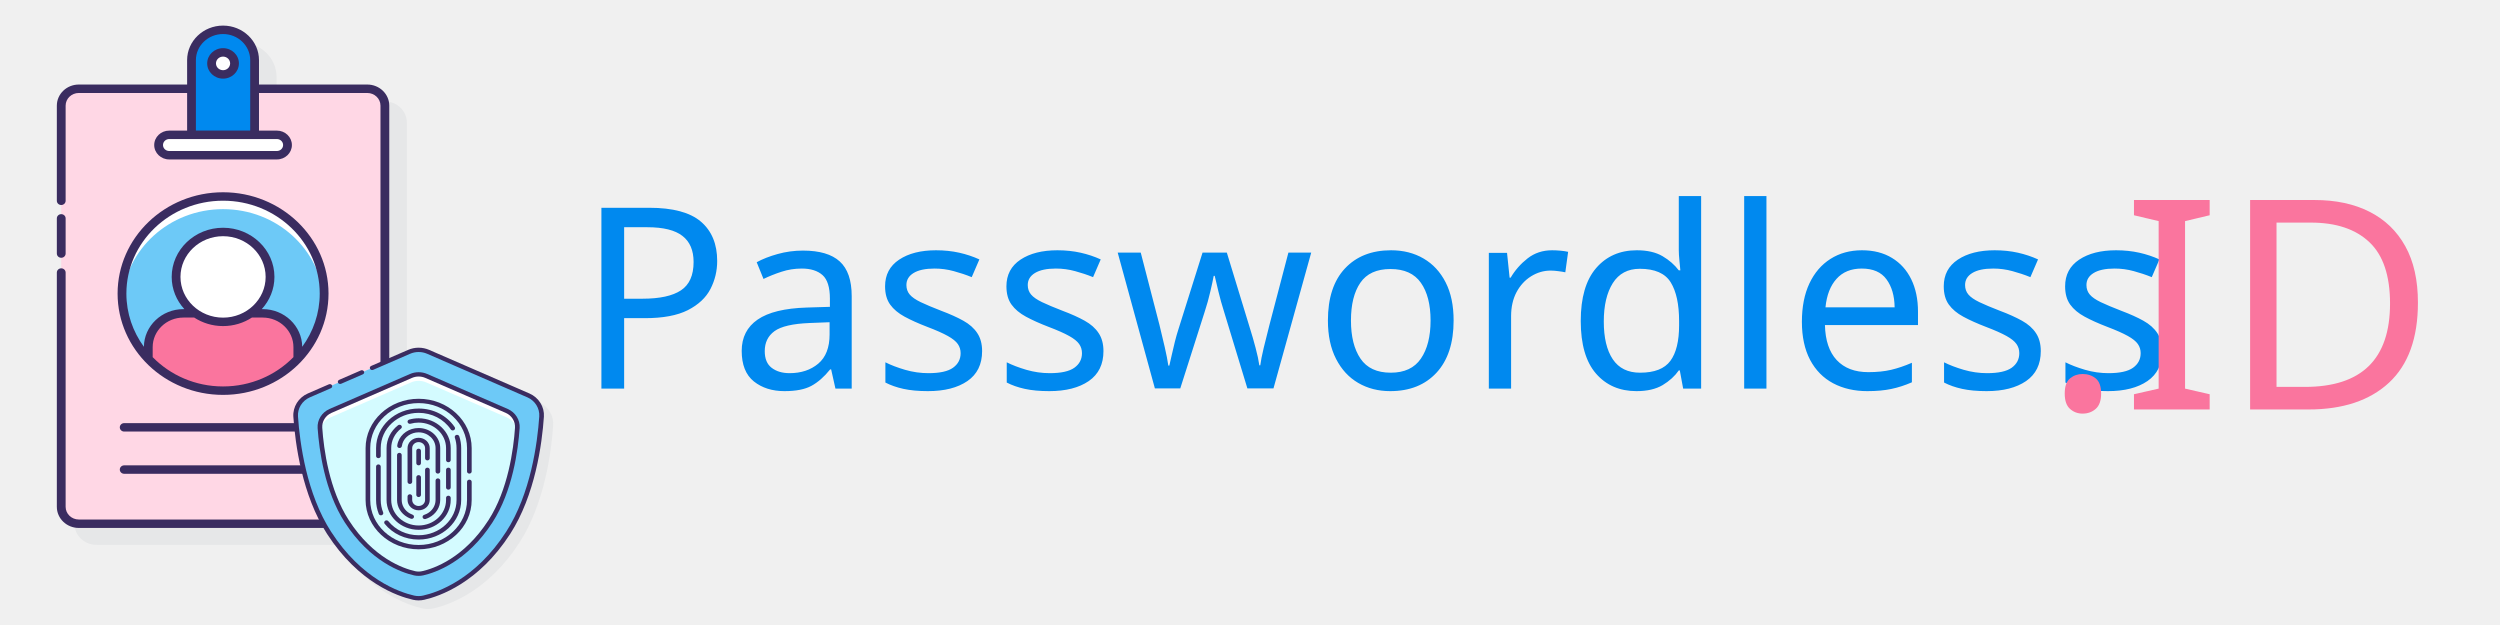
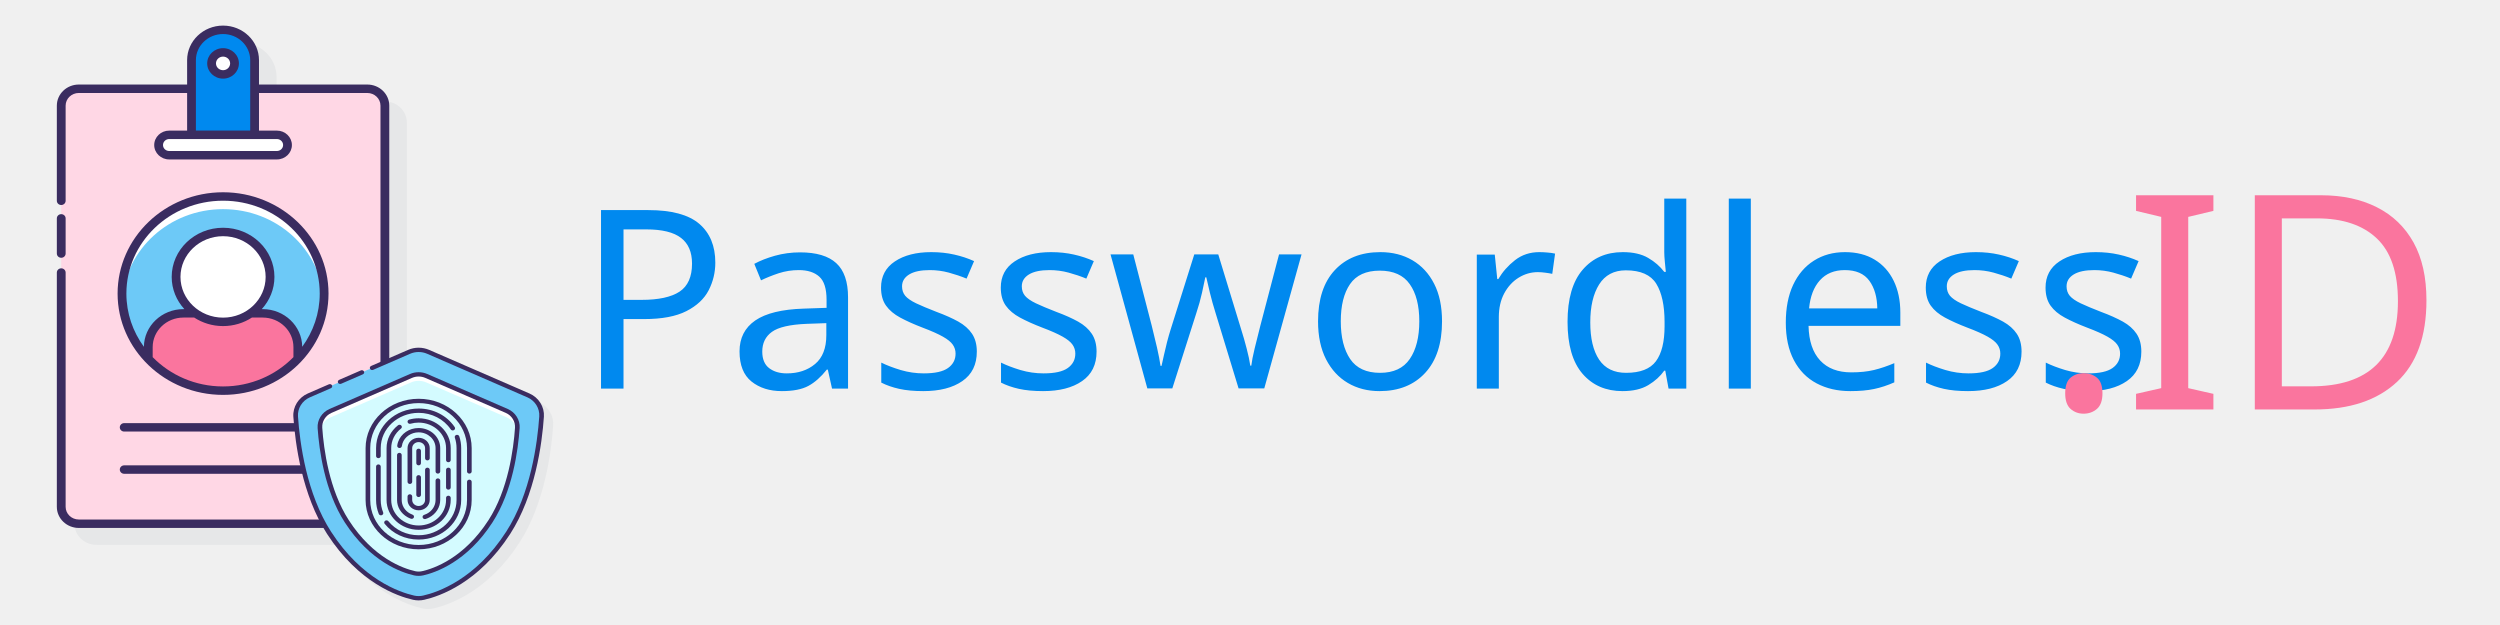
<svg xmlns="http://www.w3.org/2000/svg" enable-background="new 0 0 128 128" version="1.1" viewBox="0 0 500 125" xml:space="preserve" id="svg88" width="500" height="125">
  <defs id="defs92" />
  <g id="g921" transform="matrix(1.025349,0,0,0.9500412,-5.32149,2.587581)">
    <g transform="matrix(0.85711,0,0,0.88869,-6.1569,0.44322)" id="g38">
      <path d="M 100.83,20.462 H 76.183 v -5.783 c 0,-4.51 -3.669,-8.179 -8.179,-8.179 -4.51,0 -8.179,3.669 -8.179,8.179 v 5.783 H 35.178 c -2.757,0 -5,2.243 -5,5 V 120.5 c 0,2.757 2.243,5 5,5 h 65.652 c 2.757,0 5,-2.243 5,-5 V 25.462 c 0,-2.757 -2.243,-5 -5,-5 z" fill="#e6e7e8" id="path2" />
      <g id="g36">
        <path d="M 96.826,120.5 H 31.174 c -2.209,0 -4,-1.791 -4,-4 V 21.462 c 0,-2.209 1.791,-4 4,-4 h 65.652 c 2.209,0 4,1.791 4,4 V 116.5 c 0,2.209 -1.791,4 -4,4 z" fill="#ffd7e5" id="path4" />
        <path d="m 64,3.5 c -3.965,0 -7.179,3.214 -7.179,7.179 V 28.363 H 71.178 V 10.679 C 71.179,6.714 67.965,3.5 64,3.5 Z" fill="#0089ef" id="path6" />
        <circle cx="64" cy="11.455" r="2.61" fill="#ffffff" id="circle8" />
        <circle cx="64" cy="65.981" r="23" fill="#6dc9f7" id="circle10" />
        <path d="m 64,45.981 c 12.198,0 22.173,9.497 22.946,21.5 0.032,-0.496 0.054,-0.995 0.054,-1.5 0,-12.703 -10.297,-23 -23,-23 -12.703,0 -23,10.297 -23,23 0,0.505 0.022,1.004 0.054,1.5 0.773,-12.003 10.748,-21.5 22.946,-21.5 z" fill="#ffffff" id="path12" />
        <g id="g18">
          <path d="M 73.017,70.663 H 70.245 C 68.487,71.927 66.334,72.68 64,72.68 c -2.334,0 -4.487,-0.753 -6.245,-2.017 h -2.773 c -4.418,0 -8,3.582 -8,8 v 2.791 C 51.19,86.078 57.256,88.98 64,88.98 c 6.744,0 12.81,-2.903 17.017,-7.527 v -2.791 c 0,-4.417 -3.581,-7.999 -8,-7.999 z" fill="#fa759e" id="path14" />
          <ellipse cx="64" cy="62.034" rx="10.691" ry="10.646" fill="#ffffff" id="ellipse16" />
        </g>
        <path d="m 51.75,28.375 h 24.5 c 1.335,0 2.417,1.082 2.417,2.417 0,1.335 -1.082,2.417 -2.417,2.417 h -24.5 c -1.335,0 -2.417,-1.082 -2.417,-2.417 0,-1.335 1.082,-2.417 2.417,-2.417 z" fill="#ffffff" id="path20" />
        <g fill="#3a2c60" id="g34">
          <path d="M 96.826,16.462 H 72.179 V 10.679 C 72.179,6.169 68.51,2.5 64,2.5 c -4.51,0 -8.179,3.669 -8.179,8.179 v 5.783 H 31.174 c -2.757,0 -5,2.243 -5,5 V 44 c 0,0.553 0.448,1 1,1 0.552,0 1,-0.447 1,-1 V 21.462 c 0,-1.654 1.346,-3 3,-3 h 24.647 v 8.913 H 51.75 c -1.884,0 -3.417,1.533 -3.417,3.417 0,1.884 1.533,3.416 3.417,3.416 h 24.5 c 1.884,0 3.417,-1.532 3.417,-3.416 0,-1.884 -1.533,-3.417 -3.417,-3.417 h -4.071 v -8.913 h 24.647 c 1.654,0 3,1.346 3,3 V 116.5 c 0,1.654 -1.346,3 -3,3 H 31.174 c -1.654,0 -3,-1.346 -3,-3 V 61 c 0,-0.553 -0.448,-1 -1,-1 -0.552,0 -1,0.447 -1,1 v 55.5 c 0,2.757 2.243,5 5,5 h 65.652 c 2.757,0 5,-2.243 5,-5 V 21.462 c 0,-2.757 -2.243,-5 -5,-5 z m -19.159,14.33 c 0,0.781 -0.636,1.416 -1.417,1.416 h -24.5 c -0.781,0 -1.417,-0.635 -1.417,-1.416 0,-0.781 0.635,-1.417 1.417,-1.417 h 24.5 c 0.781,0 1.417,0.636 1.417,1.417 z M 57.821,10.679 C 57.821,7.271 60.593,4.5 64,4.5 c 3.407,0 6.179,2.771 6.179,6.179 V 27.363 H 57.821 Z" id="path22" />
          <path d="m 27.174,57.5 c 0.552,0 1,-0.447 1,-1 v -8.333 c 0,-0.553 -0.448,-1 -1,-1 -0.552,0 -1,0.447 -1,1 V 56.5 c 0,0.553 0.448,1 1,1 z" id="path24" />
          <path d="m 64,7.845 c -1.991,0 -3.61,1.619 -3.61,3.61 0,1.991 1.62,3.61 3.61,3.61 1.991,0 3.61,-1.619 3.61,-3.61 0,-1.991 -1.619,-3.61 -3.61,-3.61 z m 0,5.22 c -0.888,0 -1.61,-0.723 -1.61,-1.61 0,-0.887 0.722,-1.61 1.61,-1.61 0.888,0 1.61,0.723 1.61,1.61 0,0.887 -0.722,1.61 -1.61,1.61 z" id="path26" />
          <path d="m 86.5,96.667 h -45 c -0.552,0 -1,0.447 -1,1 0,0.553 0.448,1 1,1 h 45 c 0.553,0 1,-0.447 1,-1 0,-0.553 -0.447,-1 -1,-1 z" id="path28" />
          <path d="m 86.5,106.67 h -45 c -0.552,0 -1,0.447 -1,1 0,0.553 0.448,1 1,1 h 45 c 0.553,0 1,-0.447 1,-1 0,-0.553 -0.447,-1 -1,-1 z" id="path30" />
          <path d="m 64,41.98 c -13.233,0 -24,10.767 -24,24 0,13.233 10.767,24 24,24 13.233,0 24,-10.767 24,-24 0,-13.233 -10.767,-24 -24,-24 z m 0,2 c 12.131,0 22,9.869 22,22 0,4.687 -1.478,9.033 -3.986,12.606 -0.042,-4.927 -4.059,-8.924 -8.996,-8.924 h -0.205 c 1.788,-2.046 2.879,-4.71 2.879,-7.629 0,-6.421 -5.245,-11.646 -11.691,-11.646 -6.447,0 -11.691,5.225 -11.691,11.646 0,2.919 1.091,5.583 2.879,7.629 h -0.205 c -4.937,0 -8.955,3.997 -8.996,8.925 C 43.478,75.014 42,70.668 42,65.98 c 0,-12.13 9.869,-22 22,-22 z m -9.691,18.054 c 0,-5.318 4.348,-9.646 9.691,-9.646 5.343,0 9.691,4.327 9.691,9.646 0,5.319 -4.347,9.646 -9.691,9.646 -5.344,0 -9.691,-4.327 -9.691,-9.646 z M 64,87.98 c -6.309,0 -12.002,-2.673 -16.017,-6.942 v -2.376 c 0,-3.859 3.14,-7 7,-7 h 2.451 c 1.873,1.271 4.133,2.017 6.566,2.017 2.432,0 4.692,-0.745 6.565,-2.017 h 2.452 c 3.859,0 7,3.141 7,7 v 2.375 C 76.002,85.307 70.309,87.98 64,87.98 Z" id="path32" />
        </g>
      </g>
    </g>
    <g transform="matrix(0.45312,0,0,0.4547,58.753,68.879)" id="g86">
      <path class="st1" d="M 113.69,28.693 70.508,8.507 c -2.867,-1.341 -6.153,-1.341 -9.019,0 L 18.307,28.693 c -4.02,1.878 -6.525,6.21 -6.235,10.78 0.803,12.563 3.757,36.317 14.518,54.253 13.626,22.712 30.422,28.887 37.012,30.488 0.784,0.189 1.591,0.284 2.398,0.284 0.807,0 1.614,-0.095 2.399,-0.285 6.588,-1.601 23.384,-7.775 37.01,-30.488 10.76,-17.934 13.713,-41.689 14.517,-54.254 0.289,-4.567 -2.217,-8.899 -6.236,-10.778 z" fill="#e6e7e8" id="path40" />
      <g id="g84">
        <path class="st6" d="M 57.915,5.412 14.731,25.599 c -3.671,1.716 -5.926,5.628 -5.66,9.81 0.751,11.75 3.597,35.836 14.376,53.802 13.596,22.664 30.479,28.595 36.388,30.031 1.426,0.344 2.902,0.344 4.327,0 5.909,-1.435 22.792,-7.367 36.388,-30.031 10.78,-17.967 13.625,-42.054 14.376,-53.802 0.266,-4.183 -1.99,-8.095 -5.66,-9.81 L 66.086,5.412 c -2.599,-1.215 -5.574,-1.215 -8.171,0 z" fill="#6dc9f7" id="path42" />
        <path class="st7" d="M 58.721,16.58 24.06,32.783 c -2.947,1.377 -4.756,4.517 -4.543,7.874 0.603,9.431 2.887,28.763 11.539,43.185 10.913,18.191 24.464,22.952 29.207,24.104 1.145,0.276 2.33,0.276 3.473,0 4.743,-1.152 18.294,-5.913 29.207,-24.104 8.652,-14.421 10.936,-33.755 11.539,-43.185 0.213,-3.357 -1.597,-6.497 -4.543,-7.874 L 65.279,16.58 c -2.085,-0.976 -4.473,-0.976 -6.558,0 z" fill="#d4fbff" id="path44" />
        <path class="st4" d="M 24.06,35.783 58.721,19.58 c 2.085,-0.976 4.473,-0.976 6.558,0 L 99.94,35.783 c 2.432,1.137 4.07,3.482 4.454,6.153 0.033,-0.442 0.063,-0.873 0.089,-1.279 0.213,-3.357 -1.597,-6.497 -4.543,-7.874 L 65.279,16.58 c -2.086,-0.976 -4.474,-0.976 -6.558,0 L 24.06,32.783 c -2.947,1.377 -4.756,4.517 -4.543,7.874 0.026,0.406 0.056,0.837 0.089,1.278 0.384,-2.671 2.021,-5.015 4.454,-6.152 z" fill="#ffffff" id="path46" />
        <g fill="#3a2c60" id="g82">
          <path class="st0" d="m 28.214,20.297 c 0.142,0 0.285,-0.03 0.423,-0.094 l 9.354,-4.373 c 0.5,-0.234 0.716,-0.829 0.482,-1.329 -0.234,-0.5 -0.825,-0.716 -1.33,-0.482 l -9.354,4.373 c -0.5,0.234 -0.716,0.829 -0.482,1.329 0.17,0.362 0.53,0.576 0.907,0.576 z" id="path48" />
          <path class="st0" d="M 109.69,24.693 66.508,4.507 c -2.867,-1.341 -6.153,-1.341 -9.019,0 l -15.924,7.444 c -0.5,0.234 -0.716,0.829 -0.482,1.329 0.233,0.5 0.826,0.717 1.33,0.482 L 58.337,6.318 c 2.326,-1.089 4.995,-1.089 7.323,0 l 43.183,20.187 c 3.28,1.533 5.324,5.086 5.086,8.84 -0.791,12.383 -3.693,35.781 -14.235,53.352 -13.238,22.065 -29.423,28.032 -35.766,29.573 -1.28,0.309 -2.578,0.31 -3.856,0 C 53.727,116.728 37.543,110.762 24.304,88.696 13.761,71.124 10.858,47.727 10.067,35.346 9.829,31.591 11.872,28.038 15.153,26.505 l 9.069,-4.24 c 0.5,-0.234 0.716,-0.829 0.482,-1.329 -0.234,-0.5 -0.825,-0.716 -1.33,-0.482 l -9.068,4.239 c -4.02,1.878 -6.525,6.21 -6.235,10.78 0.803,12.563 3.757,36.317 14.518,54.253 13.626,22.712 30.422,28.887 37.012,30.488 0.784,0.189 1.591,0.284 2.398,0.284 0.807,0 1.614,-0.095 2.399,-0.285 6.588,-1.601 23.384,-7.775 37.01,-30.488 10.76,-17.934 13.713,-41.689 14.517,-54.254 0.29,-4.567 -2.216,-8.899 -6.235,-10.778 z" id="path50" />
          <path class="st0" d="m 18.519,40.721 c 0.646,10.103 3.023,29.207 11.681,43.635 10.975,18.294 24.516,23.271 29.83,24.562 0.645,0.156 1.308,0.233 1.971,0.233 0.664,0 1.328,-0.078 1.974,-0.234 5.313,-1.291 18.854,-6.269 29.828,-24.562 8.655,-14.426 11.033,-33.531 11.68,-43.636 0.237,-3.748 -1.819,-7.302 -5.117,-8.844 L 65.703,15.674 c -2.354,-1.101 -5.053,-1.1 -7.406,0 L 23.636,31.877 c -3.298,1.541 -5.355,5.096 -5.117,8.844 z M 59.145,17.486 c 0.907,-0.424 1.881,-0.637 2.855,-0.637 0.974,0 1.948,0.212 2.855,0.637 l 34.661,16.203 c 2.56,1.197 4.155,3.972 3.969,6.905 -0.635,9.923 -2.96,28.67 -11.398,42.734 -10.586,17.646 -23.518,22.416 -28.584,23.647 -0.997,0.241 -2.008,0.241 -3.003,0 -5.068,-1.231 -17.999,-6 -28.586,-23.647 C 23.475,69.263 21.149,50.516 20.515,40.595 20.328,37.661 21.923,34.886 24.484,33.69 Z" id="path52" />
          <path class="st0" d="m 62,96.848 c 12.591,0 22.834,-10.243 22.834,-22.834 v -8.419 c 0,-0.552 -0.447,-1 -1,-1 -0.553,0 -1,0.448 -1,1 v 8.419 c 0,11.488 -9.346,20.834 -20.834,20.834 -11.488,0 -20.834,-9.346 -20.834,-20.834 V 49.988 C 41.166,38.5 50.512,29.154 62,29.154 c 11.488,0 20.834,9.346 20.834,20.834 v 10.811 c 0,0.552 0.447,1 1,1 0.553,0 1,-0.448 1,-1 V 49.988 C 84.834,37.397 74.591,27.154 62,27.154 c -12.591,0 -22.834,10.243 -22.834,22.834 v 24.026 c 0,12.591 10.243,22.834 22.834,22.834 z" id="path54" />
          <path class="st0" d="m 44.681,57.541 c -0.553,0 -1,0.448 -1,1 v 15.473 c 0,2.22 0.395,4.39 1.172,6.451 0.151,0.4 0.531,0.647 0.936,0.647 0.117,0 0.236,-0.021 0.353,-0.065 0.518,-0.195 0.778,-0.772 0.583,-1.289 -0.692,-1.834 -1.043,-3.768 -1.043,-5.745 V 58.541 c -0.001,-0.552 -0.449,-1 -1.001,-1 z" id="path56" />
          <path class="st0" d="m 62.001,92.334 c 10.101,0 18.318,-8.218 18.318,-18.32 V 49.988 c 0,-1.854 -0.277,-3.685 -0.825,-5.442 -0.165,-0.527 -0.722,-0.821 -1.253,-0.657 -0.527,0.164 -0.821,0.725 -0.657,1.252 0.488,1.565 0.735,3.196 0.735,4.848 v 24.025 c 0,8.999 -7.32,16.32 -16.318,16.32 -5.157,0 -9.905,-2.369 -13.027,-6.5 -0.333,-0.441 -0.963,-0.528 -1.4,-0.195 -0.441,0.333 -0.528,0.96 -0.195,1.401 3.503,4.635 8.832,7.294 14.622,7.294 z" id="path58" />
          <path class="st0" d="m 62.001,33.668 c 5.65,0 10.823,2.87 13.836,7.677 0.294,0.467 0.91,0.609 1.379,0.316 0.468,-0.293 0.609,-0.91 0.316,-1.378 -3.382,-5.394 -9.188,-8.614 -15.531,-8.614 -10.102,0 -18.32,8.218 -18.32,18.32 v 3.662 c 0,0.552 0.447,1 1,1 0.553,0 1,-0.448 1,-1 v -3.662 c 0,-9 7.321,-16.321 16.32,-16.321 z" id="path60" />
          <path class="st0" d="m 53.127,39.419 c -3.134,2.635 -4.932,6.487 -4.932,10.569 v 24.025 c 0,7.613 6.193,13.806 13.806,13.806 7.611,0 13.804,-6.193 13.804,-13.806 v -0.988 c 0,-0.552 -0.447,-1 -1,-1 -0.553,0 -1,0.448 -1,1 v 0.988 c 0,6.51 -5.295,11.806 -11.804,11.806 -6.51,0 -11.806,-5.296 -11.806,-11.806 V 49.988 c 0,-3.49 1.538,-6.784 4.219,-9.038 0.423,-0.355 0.478,-0.986 0.122,-1.409 -0.356,-0.422 -0.986,-0.477 -1.409,-0.122 z" id="path62" />
          <path class="st0" d="m 75.805,60.046 c 0,-0.552 -0.447,-1 -1,-1 -0.553,0 -1,0.448 -1,1 v 8.183 c 0,0.552 0.447,1 1,1 0.553,0 1,-0.448 1,-1 z" id="path64" />
          <path class="st0" d="m 75.805,49.988 c 0,-7.612 -6.192,-13.806 -13.804,-13.806 -1.388,0 -2.758,0.206 -4.072,0.612 -0.528,0.163 -0.823,0.723 -0.66,1.251 0.163,0.527 0.726,0.823 1.25,0.66 1.124,-0.347 2.295,-0.523 3.482,-0.523 6.509,0 11.804,5.296 11.804,11.806 v 5.543 c 0,0.552 0.447,1 1,1 0.553,0 1,-0.448 1,-1 z" id="path66" />
          <path class="st0" d="m 52.709,74.014 c 0,3.249 1.657,6.209 4.434,7.918 h 10e-4 c 0.479,0.294 0.985,0.546 1.506,0.748 0.118,0.046 0.241,0.068 0.361,0.068 0.4,0 0.778,-0.243 0.933,-0.639 0.199,-0.515 -0.057,-1.094 -0.571,-1.293 C 58.966,80.658 58.569,80.46 58.192,80.229 56.011,78.887 54.71,76.563 54.71,74.014 V 54.682 54.681 54.68 53.18 c 0,-0.552 -0.447,-1 -1,-1 -0.553,0 -1,0.448 -1,1 v 1.5 10e-4 0.001 19.332 z" id="path68" />
          <path class="st0" d="m 64.688,82.858 c 0.107,0 0.218,-0.018 0.325,-0.055 0.532,-0.183 1.049,-0.416 1.535,-0.69 l 0.001,-0.001 C 69.474,80.464 71.29,77.36 71.29,74.013 V 65.01 c 0,-0.552 -0.447,-1 -1,-1 -0.553,0 -1,0.448 -1,1 v 9.003 c 0,2.628 -1.428,5.064 -3.726,6.358 h -10e-4 c -0.38,0.215 -0.783,0.396 -1.201,0.54 -0.522,0.18 -0.8,0.749 -0.62,1.271 0.142,0.416 0.53,0.676 0.946,0.676 z" id="path70" />
          <path class="st0" d="m 71.29,49.988 c 0,-5.124 -4.167,-9.292 -9.289,-9.292 -4.069,0 -7.63,2.608 -8.86,6.49 v 10e-4 c -0.17,0.536 -0.291,1.089 -0.359,1.644 -0.068,0.548 0.321,1.047 0.869,1.115 0.042,0.005 0.083,0.008 0.124,0.008 0.498,0 0.929,-0.371 0.991,-0.877 0.054,-0.434 0.148,-0.867 0.281,-1.286 0.966,-3.047 3.761,-5.094 6.954,-5.094 4.02,0 7.289,3.271 7.289,7.292 v 9.307 0.002 0.002 1.5 c 0,0.552 0.447,1 1,1 0.553,0 1,-0.448 1,-1 v -1.5 -0.002 -0.002 z" id="path72" />
          <path class="st0" d="M 66.776,74.014 V 60.045 c 0,-0.552 -0.447,-1 -1,-1 -0.553,0 -1,0.448 -1,1 v 13.968 c 0,1.531 -1.245,2.777 -2.775,2.777 -1.531,0 -2.777,-1.246 -2.777,-2.777 v -1.646 c 0,-0.552 -0.447,-1 -1,-1 -0.553,0 -1,0.448 -1,1 v 1.646 c 0,2.634 2.144,4.777 4.777,4.777 2.633,0 4.775,-2.143 4.775,-4.776 z" id="path74" />
          <path class="st0" d="m 65.776,55.685 c 0.553,0 1,-0.448 1,-1 v -4.697 c 0,-2.634 -2.143,-4.777 -4.775,-4.777 -2.634,0 -4.777,2.143 -4.777,4.777 v 15.607 c 0,0.552 0.447,1 1,1 0.553,0 1,-0.448 1,-1 V 49.988 c 0,-1.531 1.246,-2.777 2.777,-2.777 1.53,0 2.775,1.246 2.775,2.777 v 4.697 c 0,0.553 0.448,1 1,1 z" id="path76" />
          <path class="st0" d="m 62,62.502 c -0.553,0 -1,0.448 -1,1 v 8.154 c 0,0.552 0.447,1 1,1 0.553,0 1,-0.448 1,-1 v -8.154 c 0,-0.552 -0.447,-1 -1,-1 z" id="path78" />
          <path class="st0" d="m 63,51.247 c 0,-0.552 -0.447,-1 -1,-1 -0.553,0 -1,0.448 -1,1 v 5.725 c 0,0.552 0.447,1 1,1 0.553,0 1,-0.448 1,-1 z" id="path80" />
        </g>
      </g>
    </g>
  </g>
-   <text xml:space="preserve" style="font-style:normal;font-variant:normal;font-weight:normal;font-stretch:normal;font-size:50.667px;font-family:'Times New Roman';-inkscape-font-specification:'Times New Roman, ';fill:#0089ef;fill-opacity:1" x="115.359" y="77.724" id="text1043">
-     <tspan id="tspan1041" x="115.359" y="77.724" style="font-style:normal;font-variant:normal;font-weight:normal;font-stretch:normal;font-size:50.667px;font-family:Tahoma;-inkscape-font-specification:Tahoma;fill:#0089ef;fill-opacity:1">Passwordless</tspan>
+   <text xml:space="preserve" style="font-size:50px;" x="115.359" y="77.724" id="text1043">
+     <tspan id="tspan1041" x="115.359" y="77.724" style="font-family:Tahoma;fill:#0089ef;">Passwordless</tspan>
  </text>
-   <text xml:space="preserve" style="font-style:normal;font-variant:normal;font-weight:normal;font-stretch:normal;font-size:58.667px;font-family:'MV Boli';-inkscape-font-specification:'MV Boli';fill:#fa759e;fill-opacity:1" x="408.727" y="81.895" id="text1043-4">
+   <text xml:space="preserve" style="font-size:60px;font-family:IndieFlower,'MV Boli',Tahoma;fill:#fa759e;" x="408.727" y="81.895" id="text1043-4">
    <tspan id="tspan1041-8" x="408.727" y="81.895">.ID</tspan>
  </text>
</svg>
